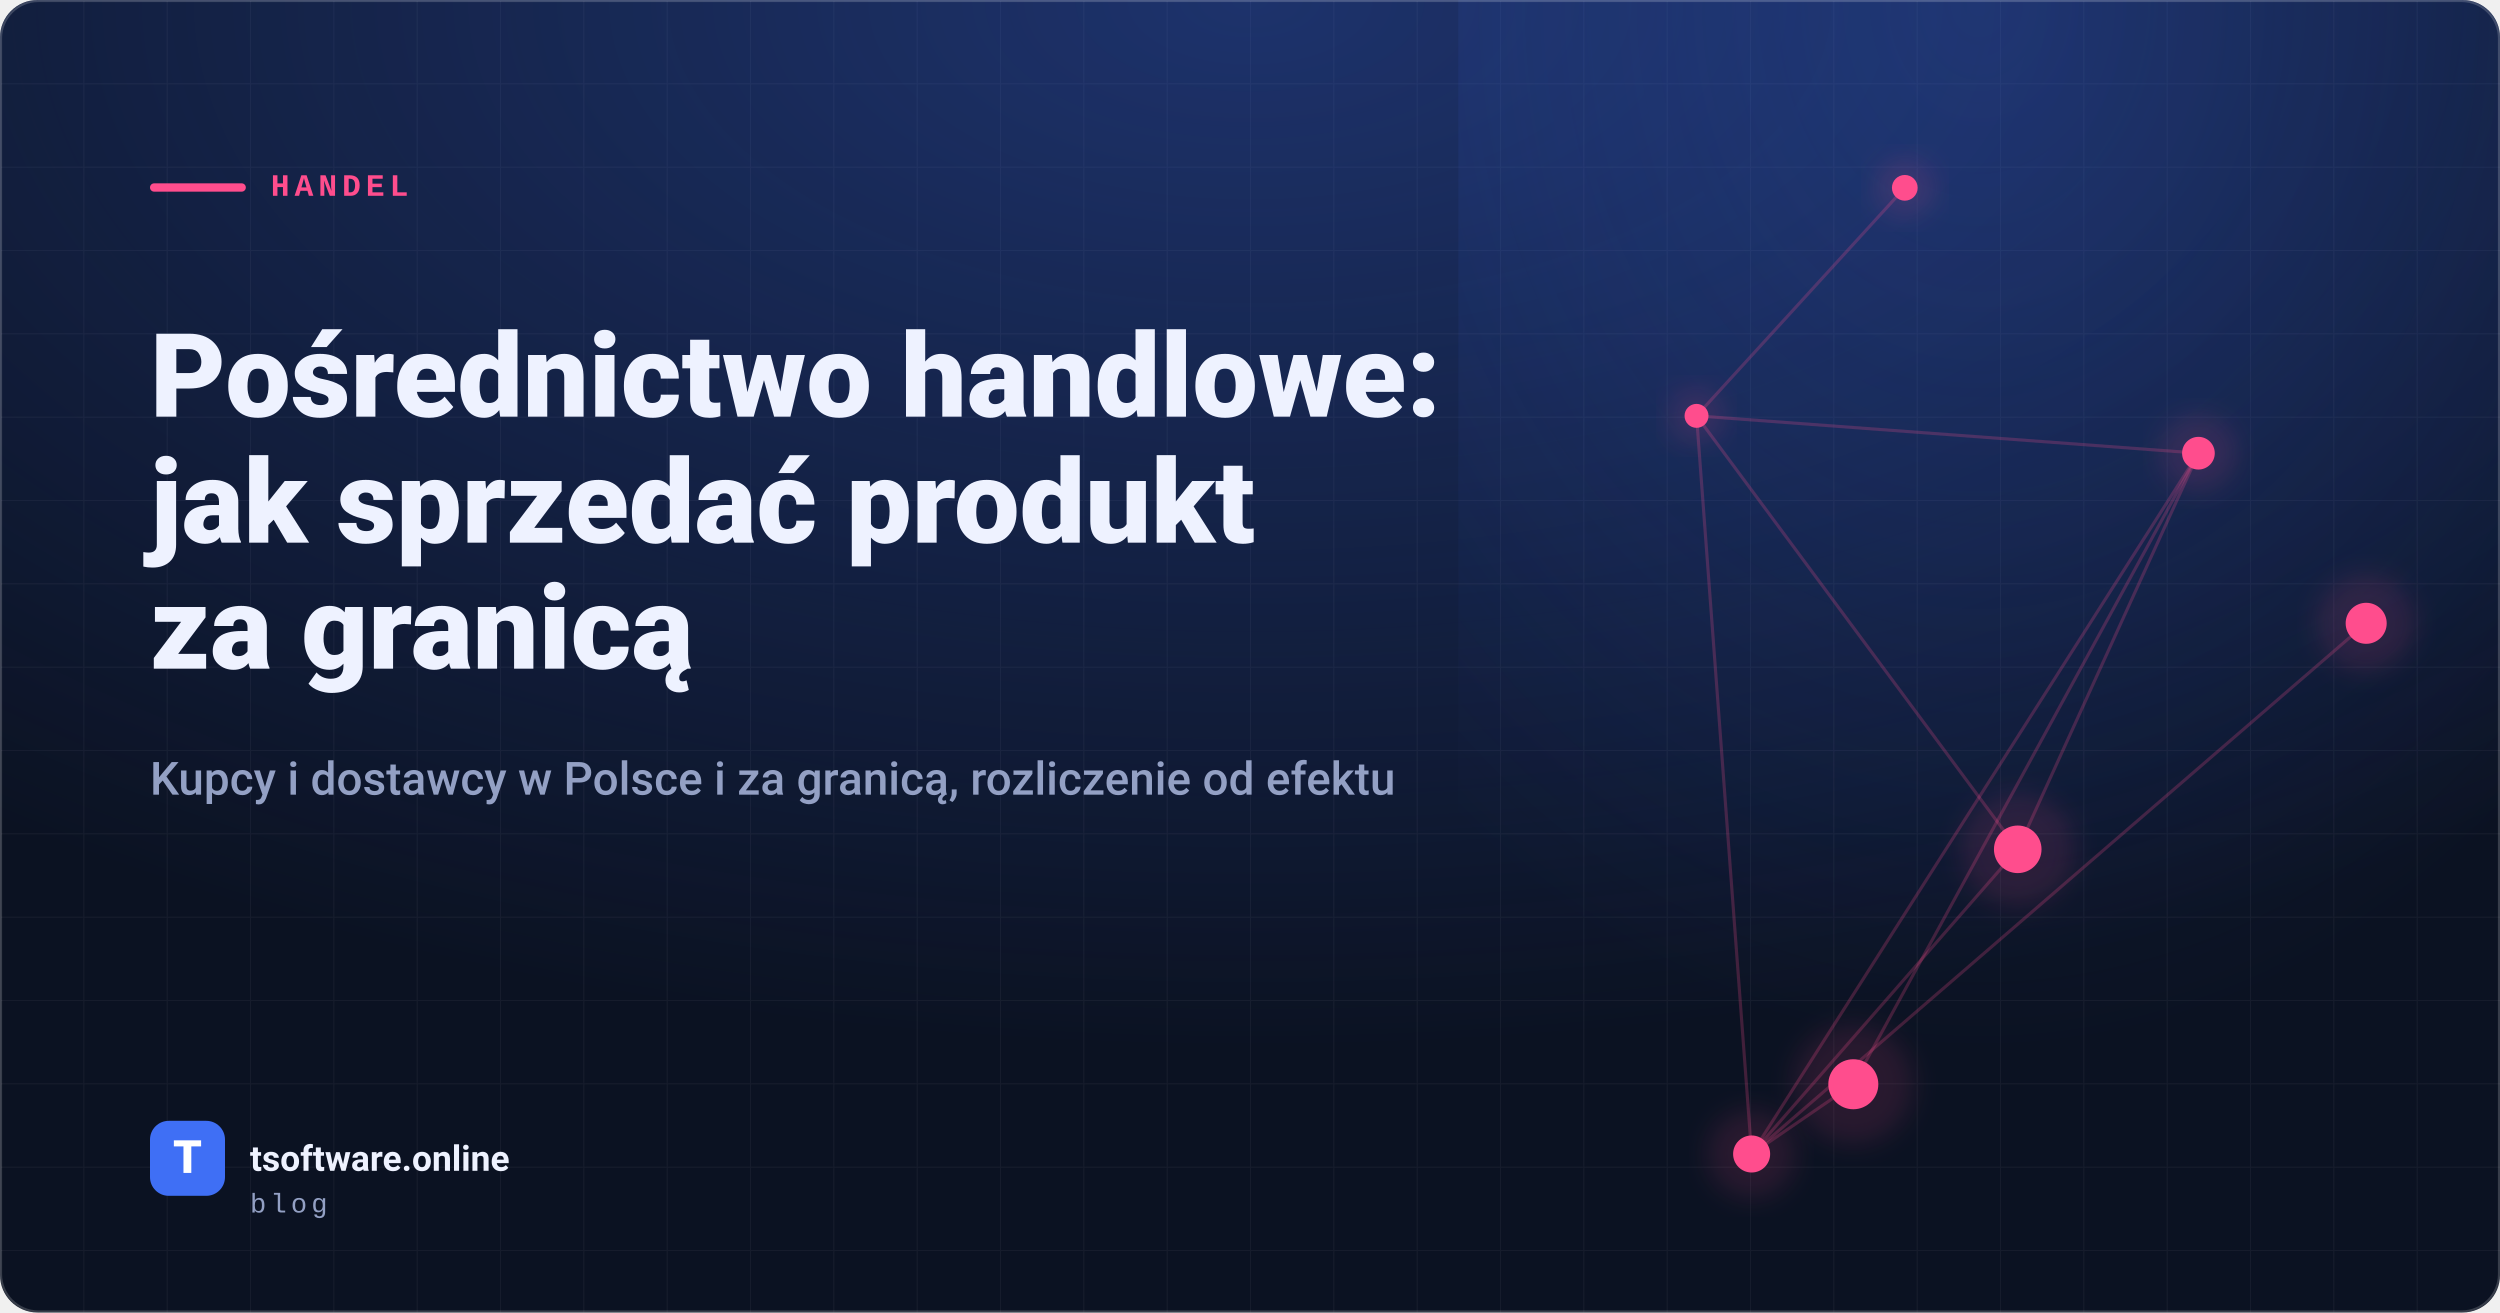
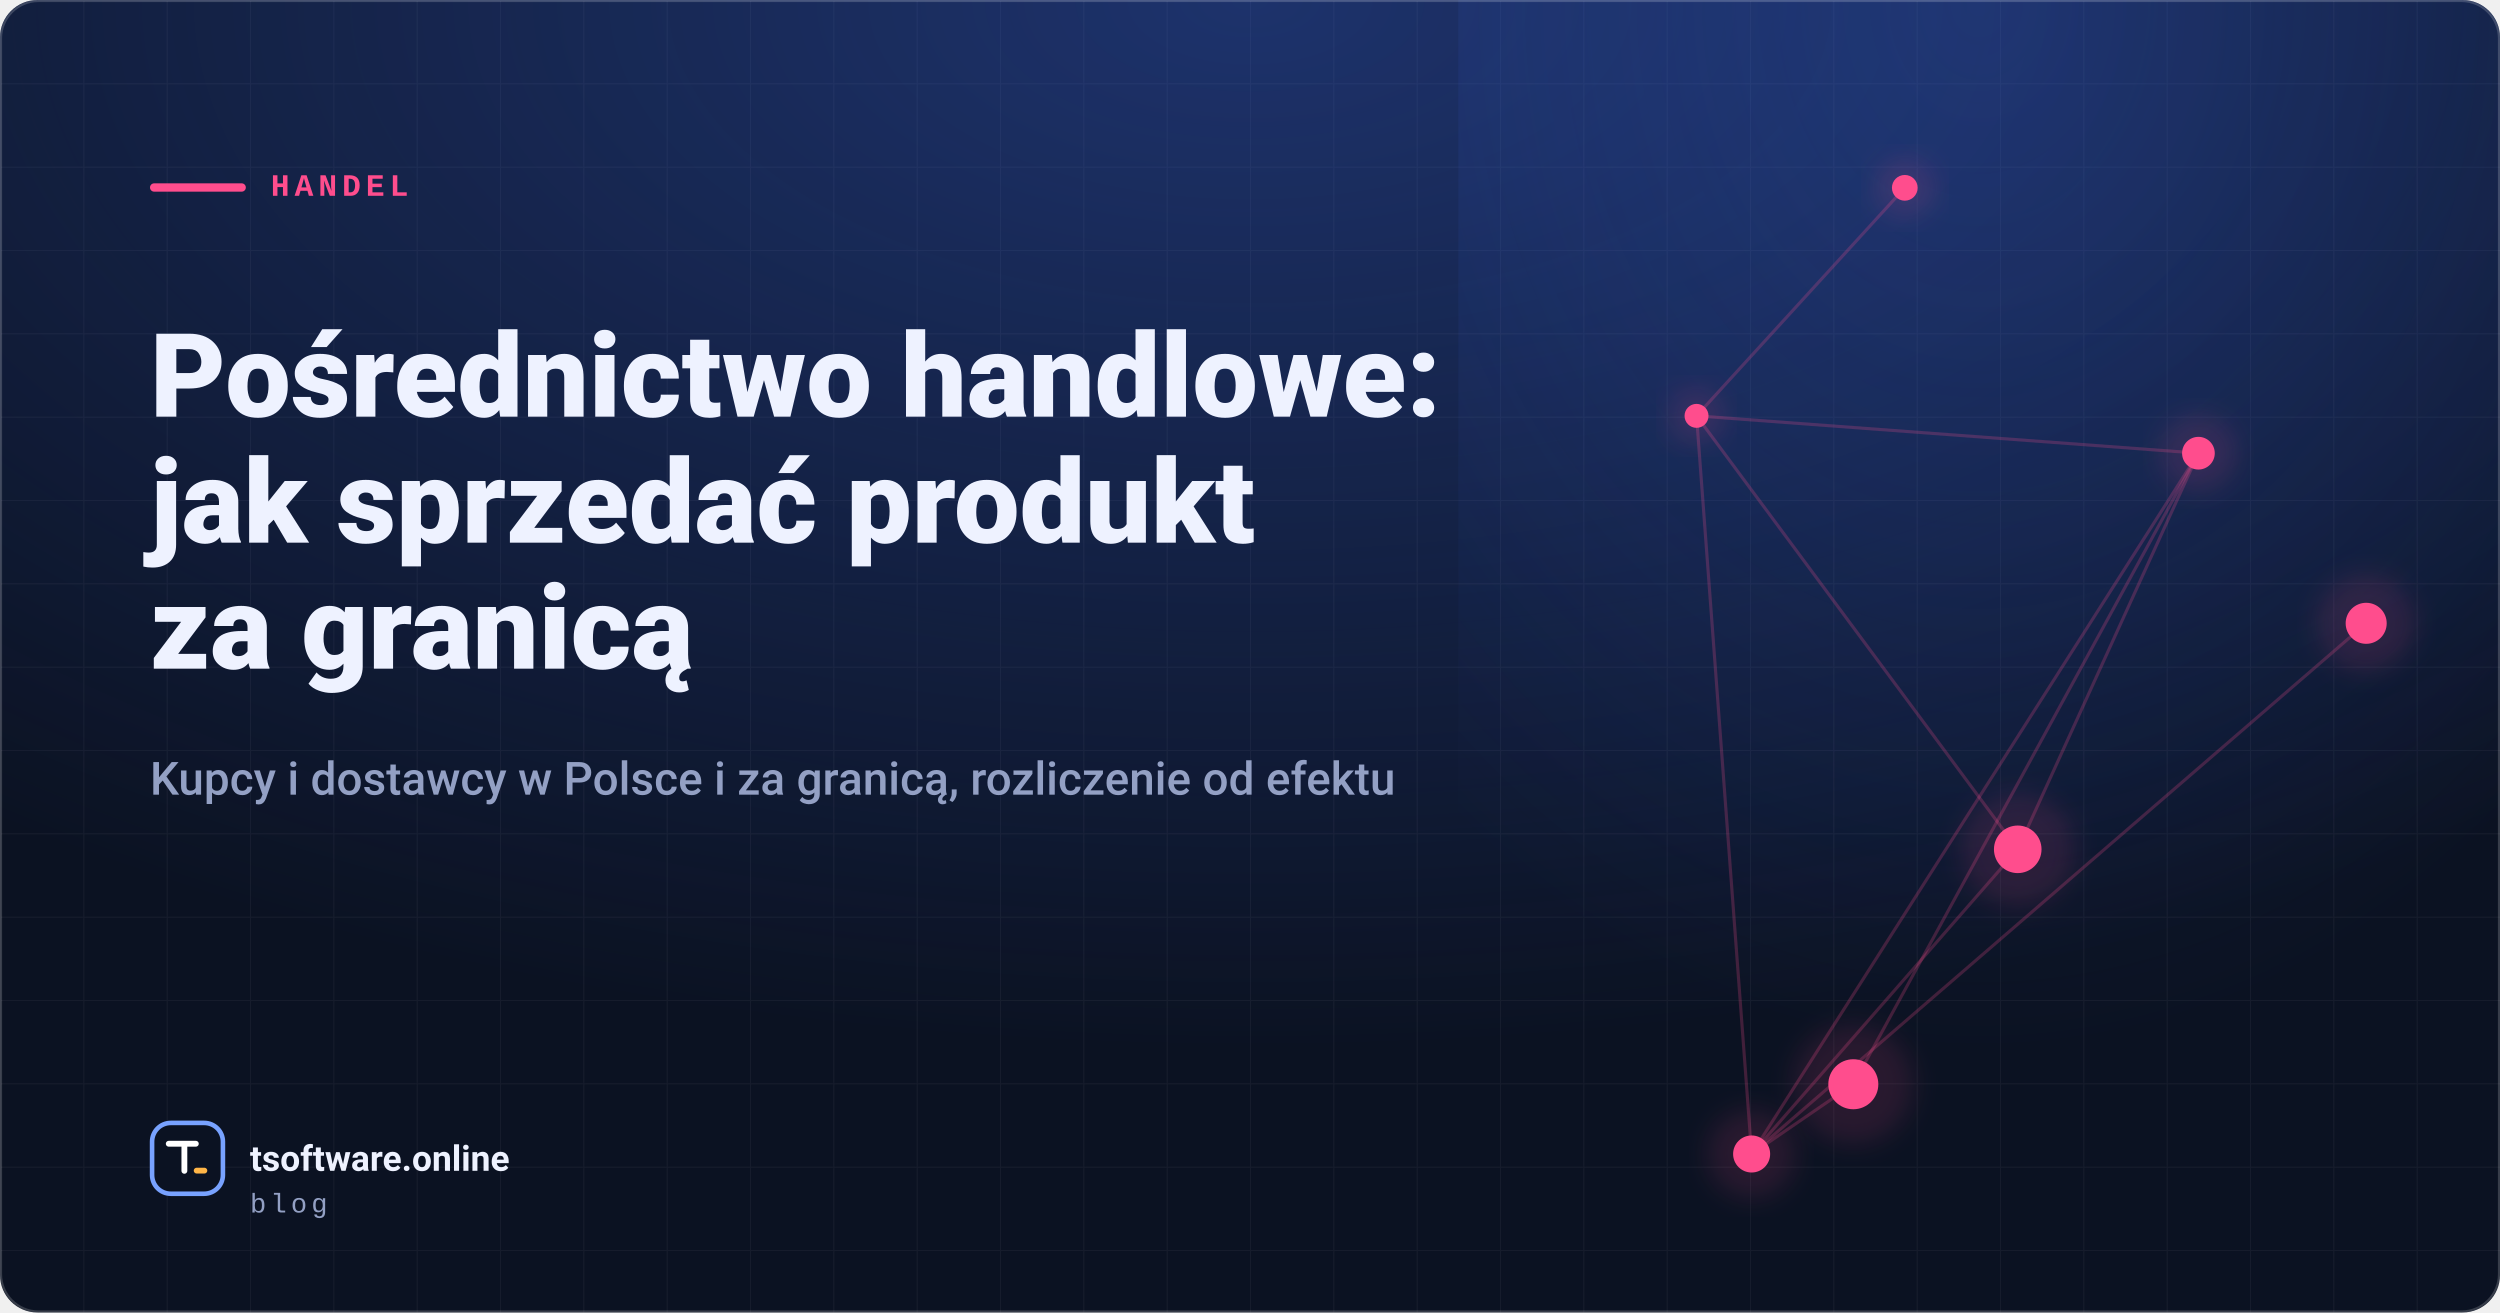
<svg xmlns="http://www.w3.org/2000/svg" viewBox="0 0 1200 630" width="1200" height="630" role="img" aria-label="Pośrednictwo handlowe: jak sprzedać produkt za granicą" font-family="'IBM Plex Sans','Segoe UI',Roboto,Helvetica,Arial,sans-serif">
  <defs>
-     <pattern id="g1pra8tt-grid" width="40" height="40" patternUnits="userSpaceOnUse">
+     <pattern id="g1oe6lkz-grid" width="40" height="40" patternUnits="userSpaceOnUse">
      <path d="M40 0H0V40" fill="none" stroke="rgba(255,255,255,0.045)" stroke-width="1" />
    </pattern>
-     <radialGradient id="g1pra8tt-glow" cx="50%" cy="0%" r="80%">
+     <radialGradient id="g1oe6lkz-glow" cx="50%" cy="0%" r="80%">
      <stop offset="0" stop-color="#3f6ff5" stop-opacity="0.35" />
      <stop offset="1" stop-color="#3f6ff5" stop-opacity="0" />
    </radialGradient>
-     <linearGradient id="g1pra8tt-neonbar" x1="0" x2="1">
+     <linearGradient id="g1oe6lkz-neonbar" x1="0" x2="1">
      <stop offset="0" stop-color="#22e5ff" />
      <stop offset="1" stop-color="#78a2ff" />
    </linearGradient>
-     <linearGradient id="g1pra8tt-pinkbar" x1="0" x2="1">
+     <linearGradient id="g1oe6lkz-pinkbar" x1="0" x2="1">
      <stop offset="0" stop-color="#ff4d8d" />
      <stop offset="1" stop-color="#ff8aa6" />
    </linearGradient>
-     <linearGradient id="g1pra8tt-okbar" x1="0" x2="1">
+     <linearGradient id="g1oe6lkz-okbar" x1="0" x2="1">
      <stop offset="0" stop-color="#3ddc84" />
      <stop offset="1" stop-color="#9ef0c0" />
    </linearGradient>
-     <marker id="g1pra8tt-arr" viewBox="0 0 10 10" refX="9" refY="5" markerWidth="7" markerHeight="7" orient="auto-start-reverse">
+     <marker id="g1oe6lkz-arr" viewBox="0 0 10 10" refX="9" refY="5" markerWidth="7" markerHeight="7" orient="auto-start-reverse">
      <path d="M0 0L10 5L0 10z" fill="#93a0c4" />
    </marker>
-     <marker id="g1pra8tt-arr-neon" viewBox="0 0 10 10" refX="9" refY="5" markerWidth="7" markerHeight="7" orient="auto-start-reverse">
+     <marker id="g1oe6lkz-arr-neon" viewBox="0 0 10 10" refX="9" refY="5" markerWidth="7" markerHeight="7" orient="auto-start-reverse">
      <path d="M0 0L10 5L0 10z" fill="#22e5ff" />
    </marker>
-     <marker id="g1pra8tt-arr-pink" viewBox="0 0 10 10" refX="9" refY="5" markerWidth="7" markerHeight="7" orient="auto-start-reverse">
+     <marker id="g1oe6lkz-arr-pink" viewBox="0 0 10 10" refX="9" refY="5" markerWidth="7" markerHeight="7" orient="auto-start-reverse">
      <path d="M0 0L10 5L0 10z" fill="#ff4d8d" />
    </marker>
-     <filter id="g1pra8tt-soft" x="-20%" y="-20%" width="140%" height="140%">
+     <filter id="g1oe6lkz-soft" x="-20%" y="-20%" width="140%" height="140%">
      <feGaussianBlur stdDeviation="6" />
    </filter>
-     <clipPath id="g1pra8tt-frame">
+     <clipPath id="g1oe6lkz-frame">
      <rect width="1200" height="630" rx="18" />
    </clipPath>
  </defs>
-   <g clip-path="url(#g1pra8tt-frame)">
+   <g clip-path="url(#g1oe6lkz-frame)">
    <rect width="1200" height="630" fill="#0b1222" />
-     <rect width="1200" height="630" fill="url(#g1pra8tt-grid)" />
-     <rect width="1200" height="630" fill="url(#g1pra8tt-glow)" />
-     <rect x="700" y="0" width="500" height="630" fill="url(#g1pra8tt-glow)" opacity="0.6" />
+     <rect width="1200" height="630" fill="url(#g1oe6lkz-grid)" />
+     <rect width="1200" height="630" fill="url(#g1oe6lkz-glow)" />
+     <rect x="700" y="0" width="500" height="630" fill="url(#g1oe6lkz-glow)" opacity="0.6" />
    <line x1="968.516" y1="407.675" x2="1055.244" y2="217.533" stroke="#ff4d8d" stroke-opacity="0.22" stroke-width="1.5" />
    <line x1="968.516" y1="407.675" x2="814.333" y2="199.613" stroke="#ff4d8d" stroke-opacity="0.22" stroke-width="1.5" />
    <line x1="968.516" y1="407.675" x2="840.782" y2="553.916" stroke="#ff4d8d" stroke-opacity="0.22" stroke-width="1.5" />
    <line x1="1055.244" y1="217.533" x2="814.333" y2="199.613" stroke="#ff4d8d" stroke-opacity="0.22" stroke-width="1.5" />
    <line x1="1055.244" y1="217.533" x2="840.782" y2="553.916" stroke="#ff4d8d" stroke-opacity="0.22" stroke-width="1.5" />
    <line x1="1055.244" y1="217.533" x2="889.593" y2="520.44" stroke="#ff4d8d" stroke-opacity="0.22" stroke-width="1.5" />
    <line x1="814.333" y1="199.613" x2="840.782" y2="553.916" stroke="#ff4d8d" stroke-opacity="0.22" stroke-width="1.5" />
    <line x1="814.333" y1="199.613" x2="914.299" y2="90.156" stroke="#ff4d8d" stroke-opacity="0.22" stroke-width="1.5" />
    <line x1="840.782" y1="553.916" x2="889.593" y2="520.44" stroke="#ff4d8d" stroke-opacity="0.22" stroke-width="1.5" />
    <line x1="840.782" y1="553.916" x2="1135.765" y2="299.187" stroke="#ff4d8d" stroke-opacity="0.22" stroke-width="1.5" />
-     <circle cx="968.516" cy="407.675" r="27.404" fill="#ff4d8d" opacity="0.12" filter="url(#g1pra8tt-soft)" />
+     <circle cx="968.516" cy="407.675" r="27.404" fill="#ff4d8d" opacity="0.12" filter="url(#g1oe6lkz-soft)" />
    <circle cx="968.516" cy="407.675" r="11.418" fill="#ff4d8d" />
-     <circle cx="1055.244" cy="217.533" r="18.831" fill="#ff4d8d" opacity="0.12" filter="url(#g1pra8tt-soft)" />
+     <circle cx="1055.244" cy="217.533" r="18.831" fill="#ff4d8d" opacity="0.12" filter="url(#g1oe6lkz-soft)" />
    <circle cx="1055.244" cy="217.533" r="7.846" fill="#ff4d8d" />
-     <circle cx="814.333" cy="199.613" r="13.808" fill="#ff4d8d" opacity="0.12" filter="url(#g1pra8tt-soft)" />
+     <circle cx="814.333" cy="199.613" r="13.808" fill="#ff4d8d" opacity="0.12" filter="url(#g1oe6lkz-soft)" />
    <circle cx="814.333" cy="199.613" r="5.753" fill="#ff4d8d" />
-     <circle cx="840.782" cy="553.916" r="21.335" fill="#ff4d8d" opacity="0.12" filter="url(#g1pra8tt-soft)" />
+     <circle cx="840.782" cy="553.916" r="21.335" fill="#ff4d8d" opacity="0.12" filter="url(#g1oe6lkz-soft)" />
    <circle cx="840.782" cy="553.916" r="8.89" fill="#ff4d8d" />
-     <circle cx="889.593" cy="520.44" r="28.812" fill="#ff4d8d" opacity="0.12" filter="url(#g1pra8tt-soft)" />
+     <circle cx="889.593" cy="520.44" r="28.812" fill="#ff4d8d" opacity="0.12" filter="url(#g1oe6lkz-soft)" />
    <circle cx="889.593" cy="520.44" r="12.005" fill="#ff4d8d" />
-     <circle cx="1135.765" cy="299.187" r="23.639" fill="#ff4d8d" opacity="0.12" filter="url(#g1pra8tt-soft)" />
+     <circle cx="1135.765" cy="299.187" r="23.639" fill="#ff4d8d" opacity="0.12" filter="url(#g1oe6lkz-soft)" />
    <circle cx="1135.765" cy="299.187" r="9.85" fill="#ff4d8d" />
-     <circle cx="914.299" cy="90.156" r="14.816" fill="#ff4d8d" opacity="0.12" filter="url(#g1pra8tt-soft)" />
+     <circle cx="914.299" cy="90.156" r="14.816" fill="#ff4d8d" opacity="0.12" filter="url(#g1oe6lkz-soft)" />
    <circle cx="914.299" cy="90.156" r="6.173" fill="#ff4d8d" />
    <rect x="72" y="88" width="46" height="4" rx="2" fill="#ff4d8d" />
    <text x="130" y="94" font-family="'IBM Plex Mono',ui-monospace,Consolas,'Liberation Mono',monospace" font-size="15" font-weight="600" fill="#ff4d8d" text-anchor="start" letter-spacing="2.4">HANDEL</text>
    <text x="72" y="200" font-family="'Bricolage Grotesque','IBM Plex Sans','Segoe UI',Roboto,Helvetica,Arial,sans-serif" font-size="56" font-weight="800" fill="#eef2ff" text-anchor="start">Pośrednictwo handlowe:</text>
    <text x="72" y="260.48" font-family="'Bricolage Grotesque','IBM Plex Sans','Segoe UI',Roboto,Helvetica,Arial,sans-serif" font-size="56" font-weight="800" fill="#eef2ff" text-anchor="start">jak sprzedać produkt</text>
    <text x="72" y="320.96" font-family="'Bricolage Grotesque','IBM Plex Sans','Segoe UI',Roboto,Helvetica,Arial,sans-serif" font-size="56" font-weight="800" fill="#eef2ff" text-anchor="start">za granicą</text>
    <text x="72" y="381.44" font-family="'IBM Plex Sans','Segoe UI',Roboto,Helvetica,Arial,sans-serif" font-size="22" font-weight="500" fill="#93a0c4" text-anchor="start">Kupcy i dostawcy w Polsce i za granicą, rozliczenie od efektu</text>
-     <rect x="72" y="538" width="36" height="36" rx="9" fill="#3f6ff5" />
-     <text x="90" y="563" font-family="'Bricolage Grotesque','IBM Plex Sans','Segoe UI',Roboto,Helvetica,Arial,sans-serif" font-size="22" font-weight="800" fill="#fff" text-anchor="middle">T</text>
+     <rect x="73" y="539" width="34" height="34" rx="9" fill="#0b1222" stroke="#78a2ff" stroke-width="2.2" />
+     <path d="M81 549h13M88.5 549v13" fill="none" stroke="#fff" stroke-width="2.8" stroke-linecap="round" />
+     <rect x="93" y="560.5" width="6.5" height="2.8" rx="1.4" fill="#ffb547" />
    <text x="120" y="562" font-family="'IBM Plex Sans','Segoe UI',Roboto,Helvetica,Arial,sans-serif" font-size="17" font-weight="600" fill="#eef2ff" text-anchor="start">tsoftware.online</text>
    <text x="120" y="582" font-family="'IBM Plex Mono',ui-monospace,Consolas,'Liberation Mono',monospace" font-size="13" font-weight="500" fill="#93a0c4" text-anchor="start" letter-spacing="2">blog</text>
  </g>
  <rect x="0.5" y="0.5" width="1199" height="629" rx="18" fill="none" stroke="rgba(255,255,255,0.18)" />
</svg>
